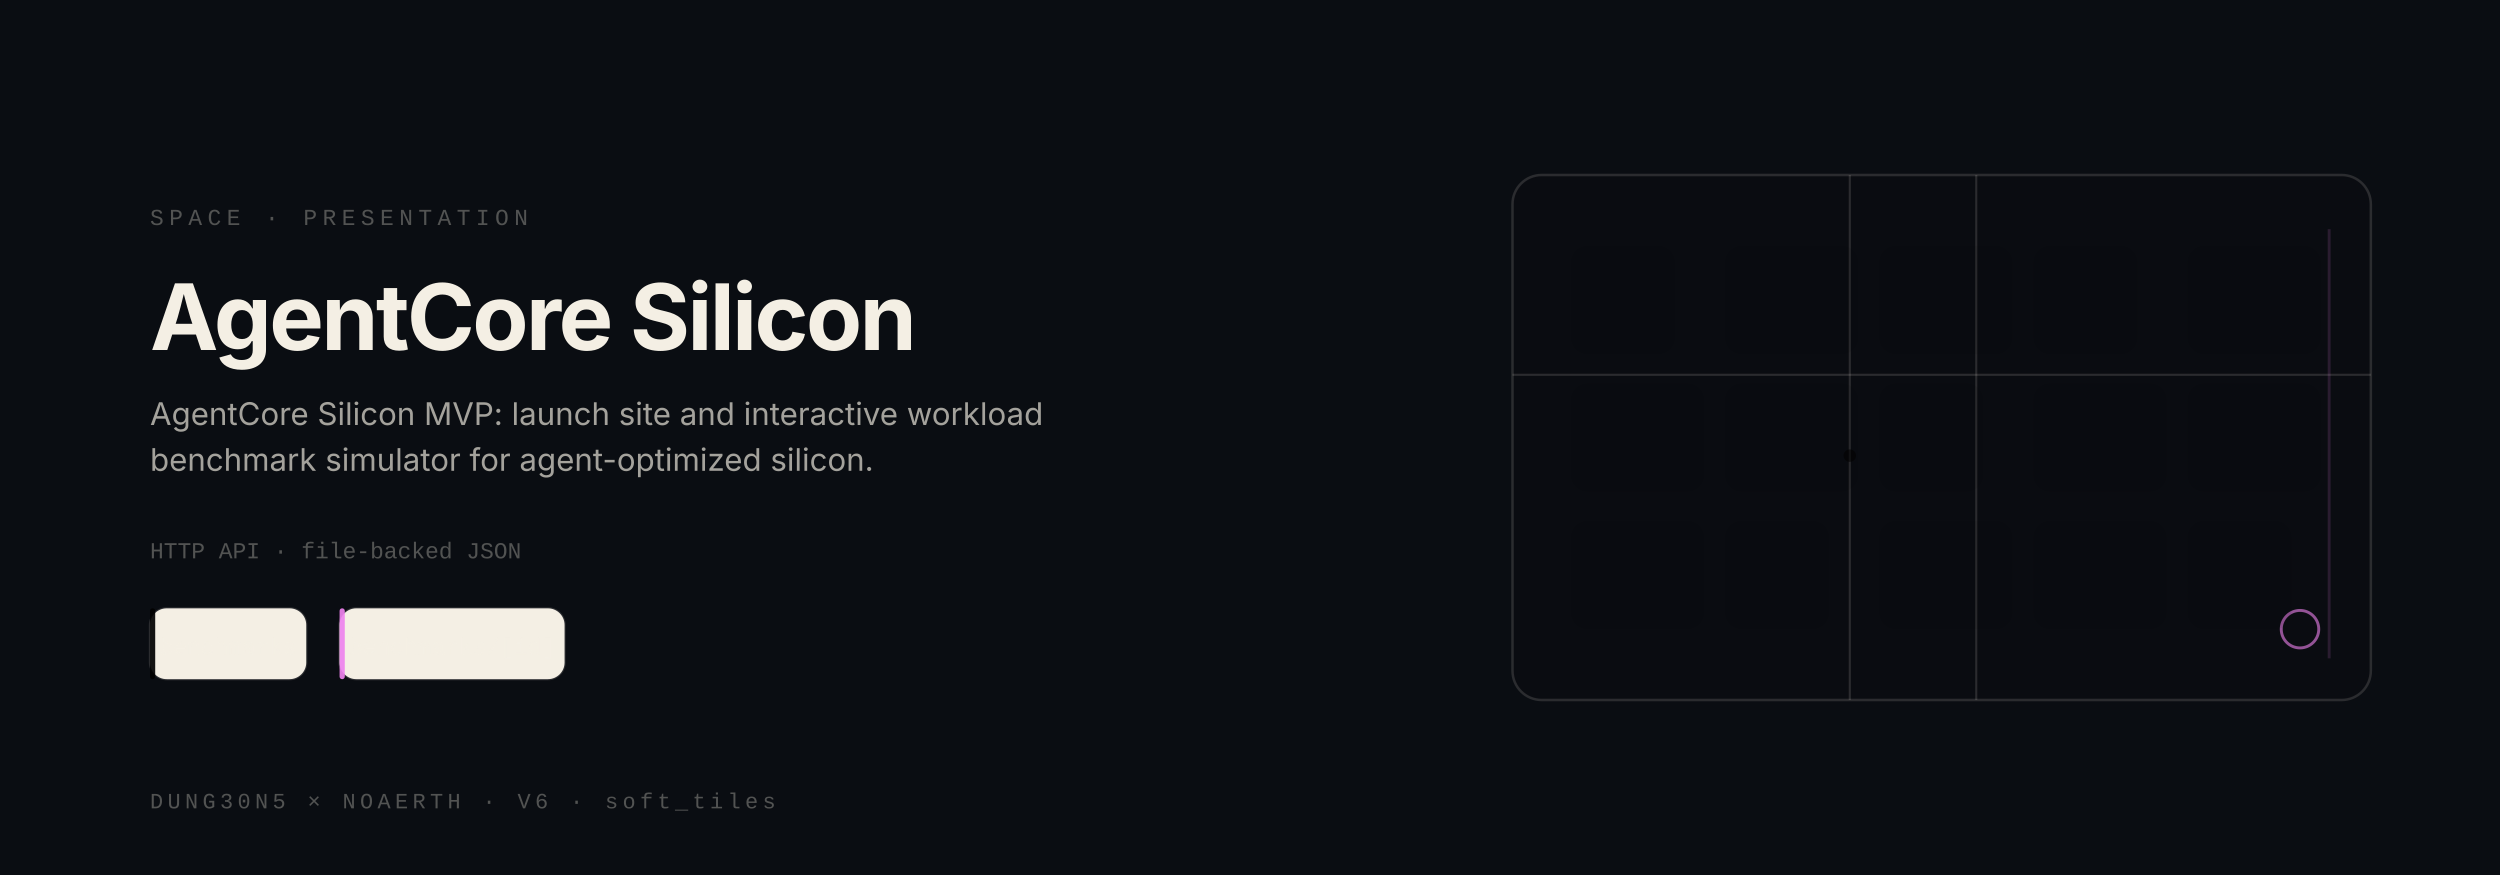
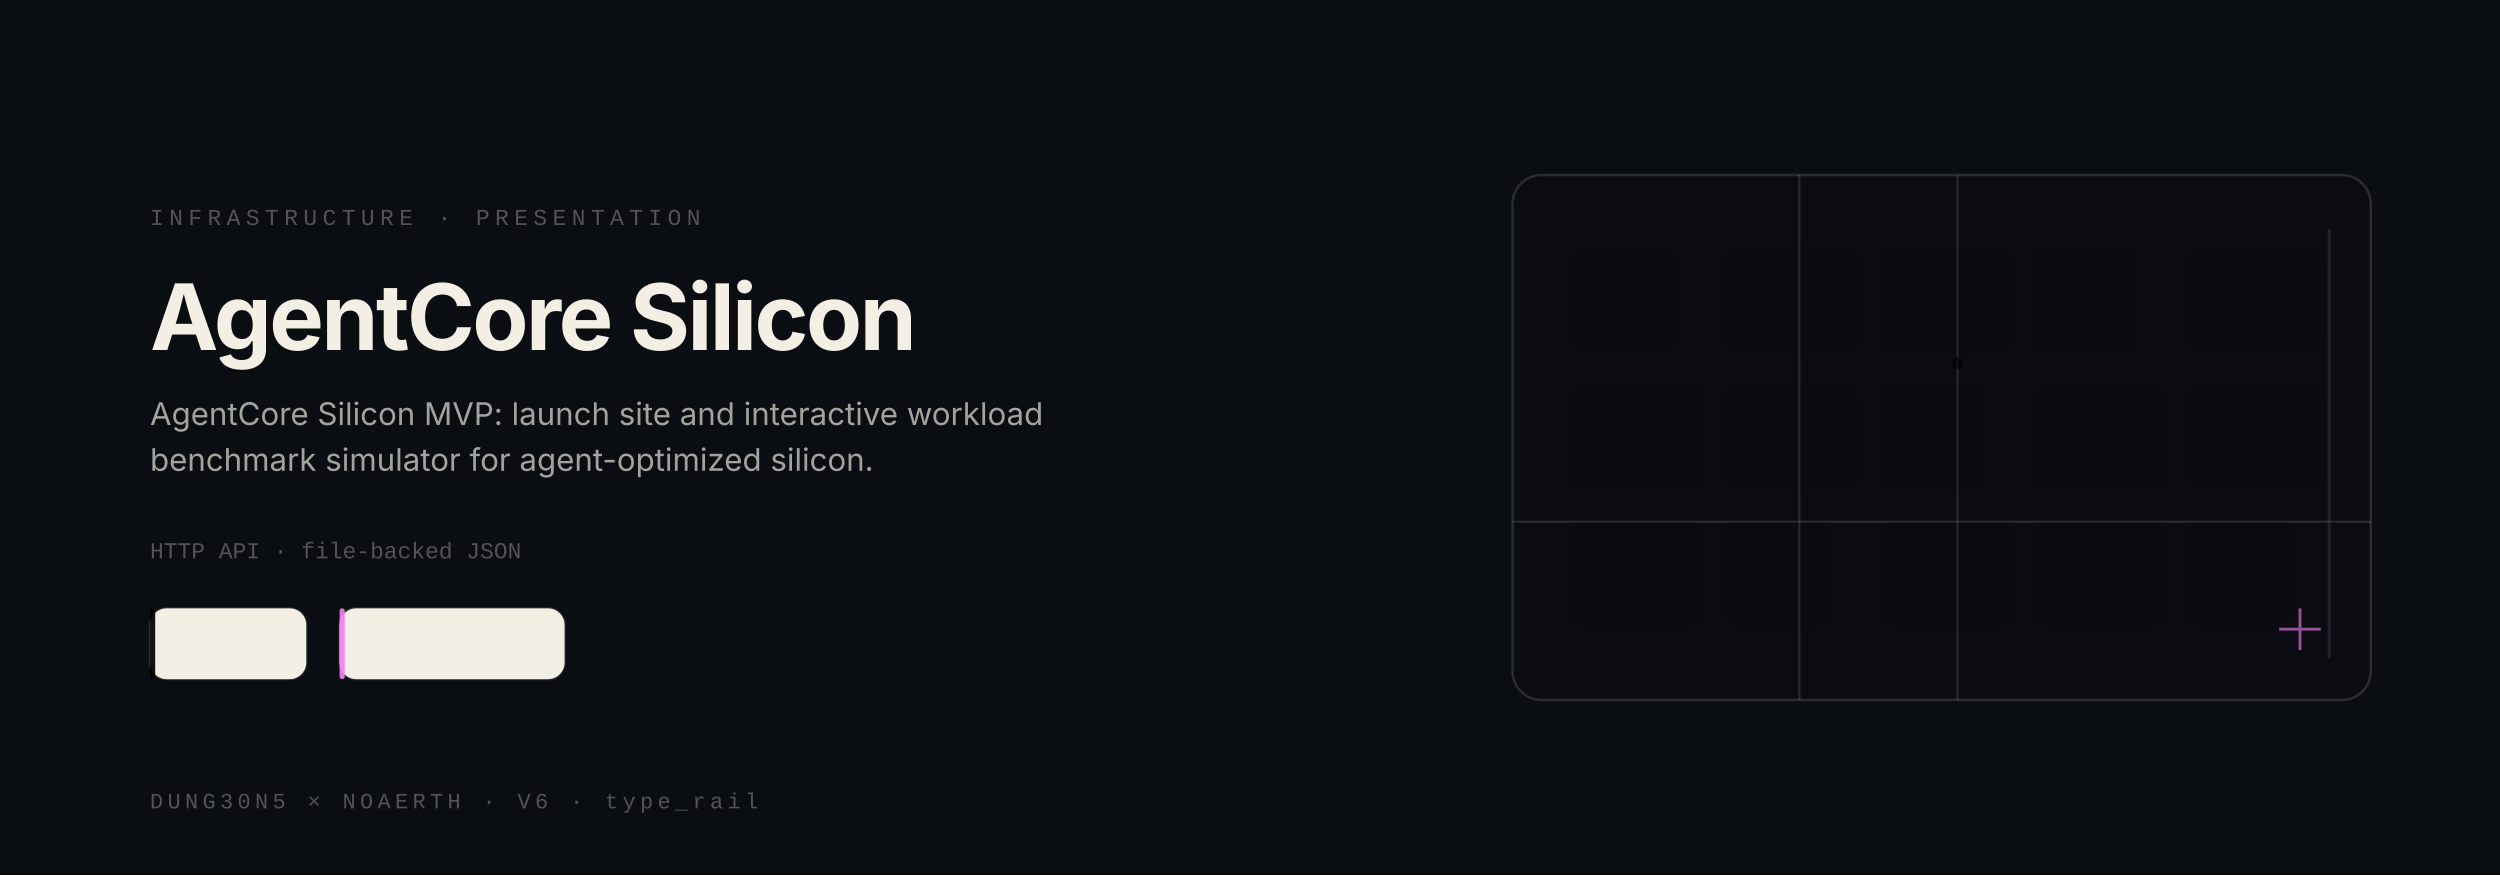
<svg xmlns="http://www.w3.org/2000/svg" viewBox="0 0 1200 420" width="1200" height="420" role="img" aria-label="AgentCore Silicon: a composed grid assembles and a sweep resolves it">
  <rect width="1200" height="420" fill="#0a0d12" />
-   <text x="72" y="108" font-family="ui-monospace, SFMono-Regular, Menlo, Monaco, Consolas, 'Liberation Mono', monospace" font-size="11" letter-spacing="2.6" fill="#f4efe44f">SPACE · PRESENTATION</text>
+   <text x="72" y="108" font-family="ui-monospace, SFMono-Regular, Menlo, Monaco, Consolas, 'Liberation Mono', monospace" font-size="11" letter-spacing="2.6" fill="#f4efe44f">INFRASTRUCTURE · PRESENTATION</text>
  <text x="72" y="168" font-family="-apple-system, BlinkMacSystemFont, 'Segoe UI', Inter, Helvetica, Arial, sans-serif" font-size="44" font-weight="660" letter-spacing="-1.2" fill="#f4efe4">AgentCore Silicon</text>
  <text x="72" y="204" font-family="-apple-system, BlinkMacSystemFont, 'Segoe UI', Inter, Helvetica, Arial, sans-serif" font-size="15" fill="#f4efe4a8">AgentCore Silicon MVP: launch site and interactive workload</text>
  <text x="72" y="226" font-family="-apple-system, BlinkMacSystemFont, 'Segoe UI', Inter, Helvetica, Arial, sans-serif" font-size="15" fill="#f4efe4a8">benchmark simulator for agent-optimized silicon.</text>
  <text x="72" y="268" font-family="ui-monospace, SFMono-Regular, Menlo, Monaco, Consolas, 'Liberation Mono', monospace" font-size="11" fill="#f4efe44f">HTTP API · file-backed JSON</text>
  <rect x="72.0" y="292.0" width="75.0" height="34.0" rx="8" fill="#f4efe4" stroke="#f4efe424" stroke-width="1.1" />
  <rect x="72.0" y="292.0" width="2.5" height="34.0" rx="1.2" fill="mint" opacity="0.92" />
  <text x="109.5" y="314" font-family="ui-monospace, SFMono-Regular, Menlo, Monaco, Consolas, 'Liberation Mono', monospace" font-size="11" fill="#f4efe4" fill-opacity="0.82" text-anchor="middle">benchmarks</text>
  <rect x="163.0" y="292.0" width="108.0" height="34.0" rx="8" fill="#f4efe4" stroke="#f4efe424" stroke-width="1.1" />
  <rect x="163.0" y="292.0" width="2.5" height="34.0" rx="1.2" fill="violet" opacity="0.92" />
  <text x="217.0" y="314" font-family="ui-monospace, SFMono-Regular, Menlo, Monaco, Consolas, 'Liberation Mono', monospace" font-size="11" fill="#f4efe4" fill-opacity="0.82" text-anchor="middle">benchmarks/[id]</text>
  <rect x="726.0" y="84.0" width="412.0" height="252.0" rx="14" fill="mint" fill-opacity="0.04" />
  <rect x="729.0" y="87.0" width="406.0" height="246.0" rx="12" fill="none" stroke="mint" stroke-width="1" stroke-opacity="0.18" />
  <rect x="726.0" y="84.0" width="412.0" height="252.0" rx="14" fill="none" stroke="#f4efe424" stroke-width="1.2" />
-   <line x1="887.9" y1="84.0" x2="887.9" y2="336.0" stroke="#f4efe424" stroke-width="1" />
-   <line x1="948.6" y1="84.0" x2="948.6" y2="336.0" stroke="#f4efe424" stroke-width="1" />
-   <line x1="726.0" y1="179.9" x2="1138.0" y2="179.9" stroke="#f4efe424" stroke-width="1" />
-   <circle cx="887.9" cy="218.7" r="3" fill="mint" opacity="0.55" />
+   <line x1="939.6" y1="84.0" x2="939.6" y2="336.0" stroke="#f4efe424" stroke-width="1" />
+   <line x1="863.7" y1="84.0" x2="863.7" y2="336.0" stroke="#f4efe424" stroke-width="1" />
+   <line x1="726.0" y1="250.4" x2="1138.0" y2="250.4" stroke="#f4efe424" stroke-width="1" />
+   <circle cx="939.6" cy="174.2" r="3" fill="mint" opacity="0.55" />
  <rect x="734.0" y="92.0" width="396.0" height="236.0" rx="12" fill="none" stroke="mint" stroke-width="1" stroke-opacity="0.22" />
-   <circle cx="1104.0" cy="302.0" r="9" fill="none" stroke="violet" stroke-width="1.4" opacity="0.6" />
+   <path d="M1094.0 302.0 h20 M1104.0 292.0 v20" stroke="violet" stroke-width="1.4" opacity="0.6" />
  <rect x="754" y="118" width="50" height="52" rx="8" fill="mint" fill-opacity="0.08" stroke="mint" stroke-width="1" stroke-opacity="0.4" opacity="0.85" />
  <rect x="828" y="118" width="64" height="52" rx="8" fill="mint" fill-opacity="0.08" stroke="mint" stroke-width="1" stroke-opacity="0.4" opacity="0.85" />
  <rect x="902" y="118" width="64" height="52" rx="8" fill="mint" fill-opacity="0.08" stroke="mint" stroke-width="1" stroke-opacity="0.4" opacity="0.85" />
  <rect x="976" y="118" width="50" height="52" rx="8" fill="mint" fill-opacity="0.08" stroke="mint" stroke-width="1" stroke-opacity="0.4" opacity="0.85" />
  <rect x="1050" y="118" width="64" height="52" rx="8" fill="mint" fill-opacity="0.08" stroke="mint" stroke-width="1" stroke-opacity="0.4" opacity="0.85" />
  <rect x="754" y="184" width="64" height="52" rx="8" fill="mint" fill-opacity="0.08" stroke="mint" stroke-width="1" stroke-opacity="0.4" opacity="0.85" />
  <rect x="828" y="184" width="64" height="52" rx="8" fill="mint" fill-opacity="0.08" stroke="mint" stroke-width="1" stroke-opacity="0.4" opacity="0.85" />
  <rect x="902" y="184" width="50" height="52" rx="8" fill="mint" fill-opacity="0.08" stroke="mint" stroke-width="1" stroke-opacity="0.4" opacity="0.85" />
  <rect x="976" y="184" width="64" height="52" rx="8" fill="mint" fill-opacity="0.08" stroke="mint" stroke-width="1" stroke-opacity="0.4" opacity="0.85" />
  <rect x="1050" y="184" width="64" height="52" rx="8" fill="mint" fill-opacity="0.08" stroke="mint" stroke-width="1" stroke-opacity="0.4" opacity="0.85" />
  <rect x="754" y="250" width="64" height="52" rx="8" fill="mint" fill-opacity="0.08" stroke="mint" stroke-width="1" stroke-opacity="0.4" opacity="0.85" />
  <rect x="828" y="250" width="50" height="52" rx="8" fill="mint" fill-opacity="0.08" stroke="mint" stroke-width="1" stroke-opacity="0.4" opacity="0.85" />
  <rect x="902" y="250" width="64" height="52" rx="8" fill="mint" fill-opacity="0.08" stroke="mint" stroke-width="1" stroke-opacity="0.4" opacity="0.85" />
  <rect x="976" y="250" width="64" height="52" rx="8" fill="mint" fill-opacity="0.08" stroke="mint" stroke-width="1" stroke-opacity="0.4" opacity="0.85" />
  <rect x="1050" y="250" width="50" height="52" rx="8" fill="mint" fill-opacity="0.08" stroke="mint" stroke-width="1" stroke-opacity="0.4" opacity="0.85" />
  <line x1="1118" y1="110" x2="1118" y2="316" stroke="violet" stroke-width="1.4" opacity="0.14" />
-   <text x="72" y="388" font-family="ui-monospace, SFMono-Regular, Menlo, Monaco, Consolas, 'Liberation Mono', monospace" font-size="10.5" letter-spacing="2.1" fill="#f4efe44f">DUNG30N5 × NOAERTH · V6 · soft_tiles</text>
+   <text x="72" y="388" font-family="ui-monospace, SFMono-Regular, Menlo, Monaco, Consolas, 'Liberation Mono', monospace" font-size="10.5" letter-spacing="2.1" fill="#f4efe44f">DUNG30N5 × NOAERTH · V6 · type_rail</text>
</svg>
